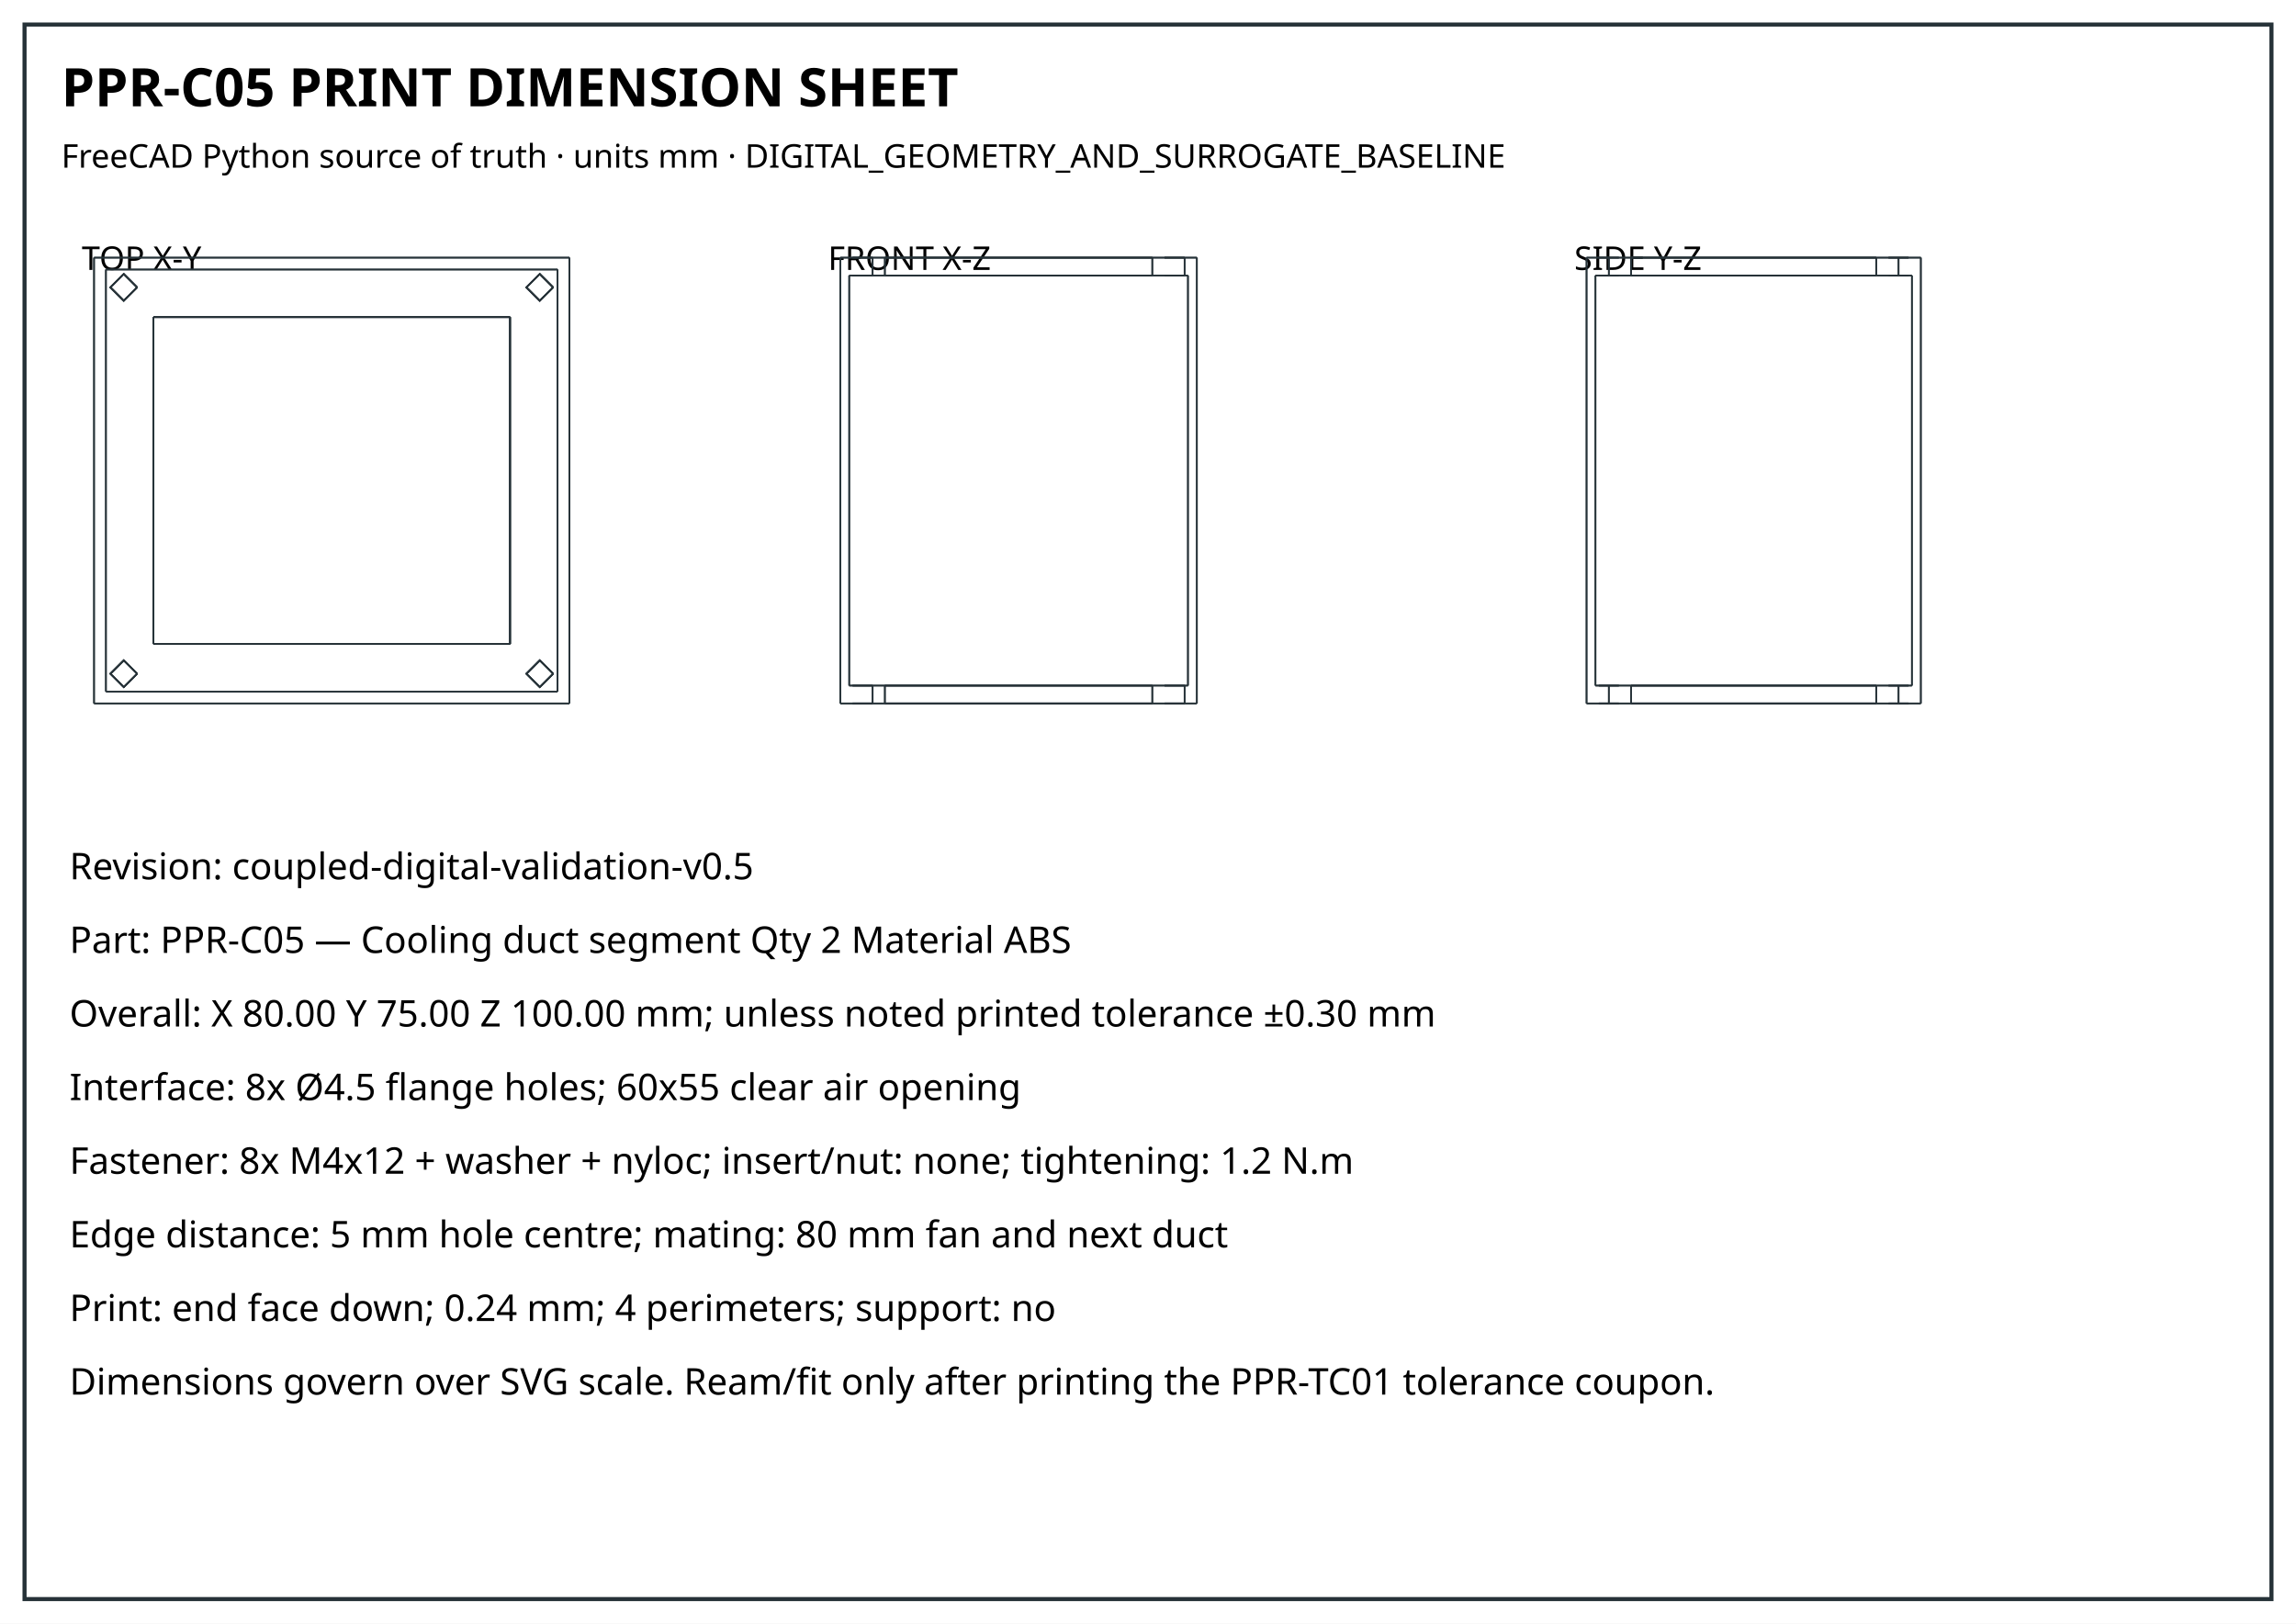
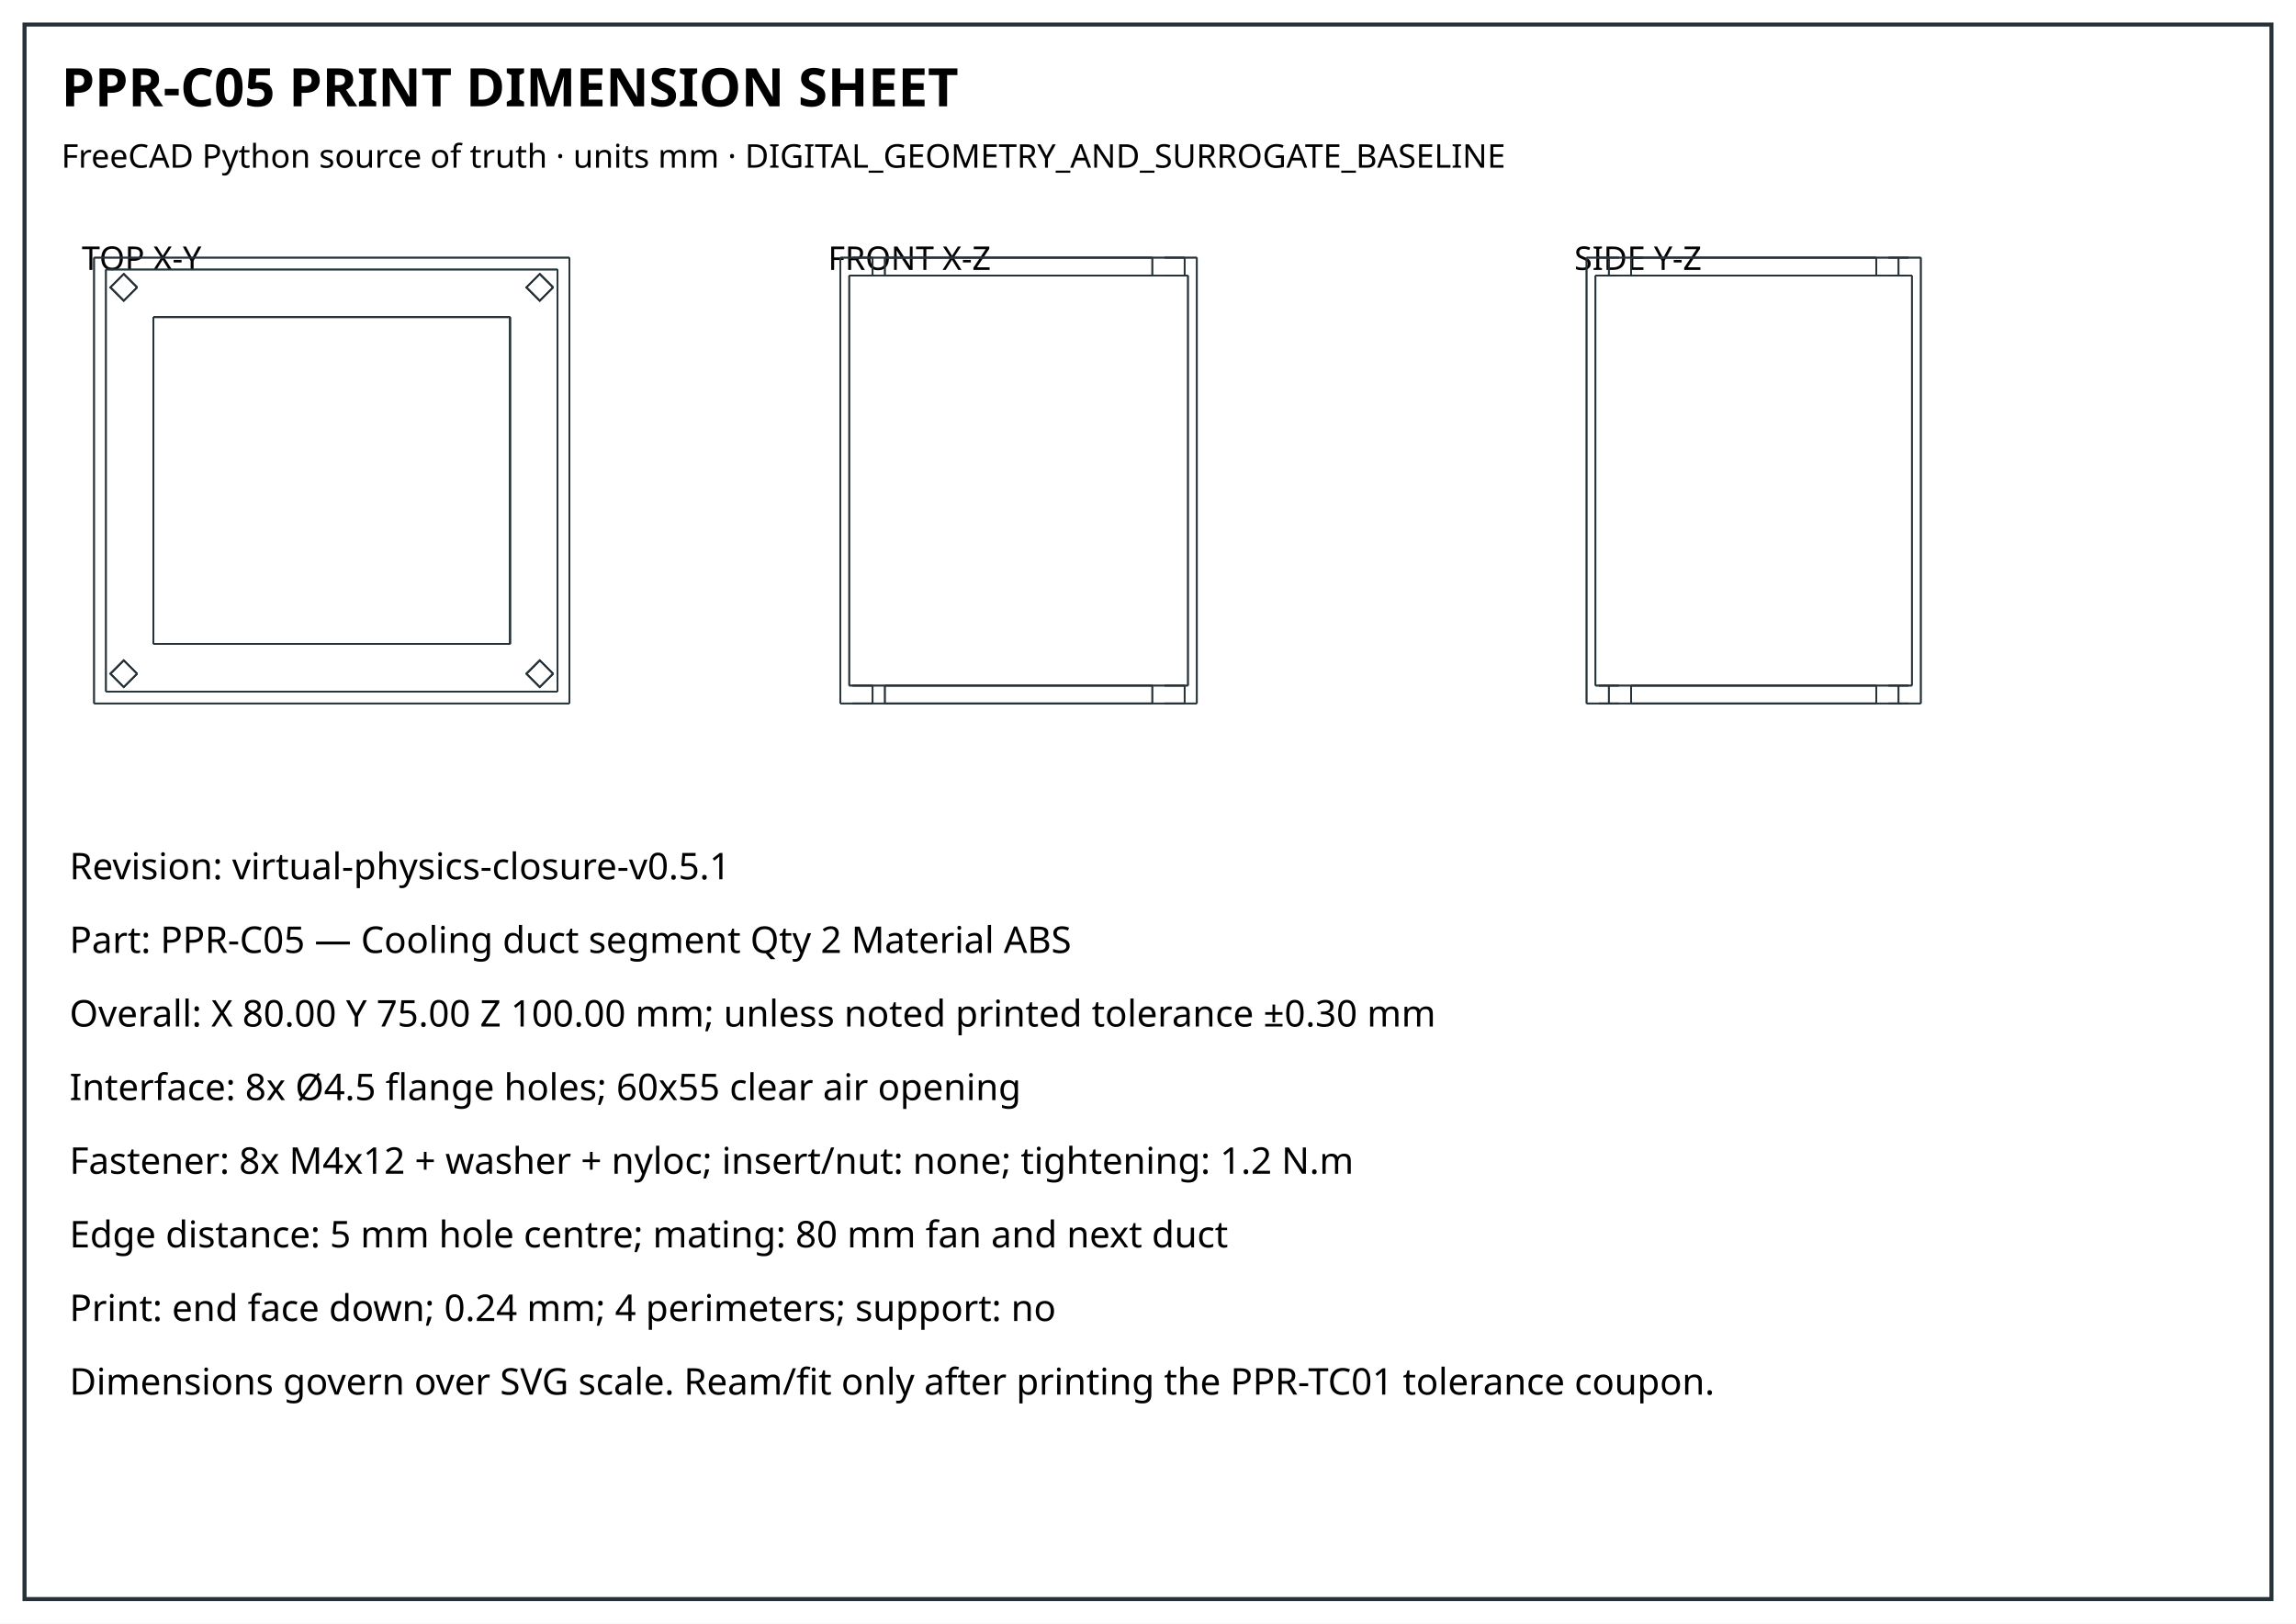
<svg xmlns="http://www.w3.org/2000/svg" width="1123" height="794" viewBox="0 0 1123 794">
  <rect width="1123" height="794" fill="white" />
  <rect x="12" y="12" width="1099" height="770" fill="none" stroke="#263238" stroke-width="2" />
  <text x="30" y="52" font-size="26" font-family="sans-serif" font-weight="bold">PPR-C05 PRINT DIMENSION SHEET</text>
  <text x="30" y="82" font-size="16" font-family="sans-serif">FreeCAD Python source of truth · units mm · DIGITAL_GEOMETRY_AND_SURROGATE_BASELINE</text>
  <g font-family="sans-serif">
    <text x="40" y="132" font-size="16">TOP X-Y</text>
    <polyline points="46.00,344.00 46.00,344.00" fill="none" stroke="#263238" stroke-width="0.8" />
    <polyline points="46.00,344.00 46.00,126.00" fill="none" stroke="#263238" stroke-width="0.8" />
    <polyline points="46.00,126.00 46.00,126.00" fill="none" stroke="#263238" stroke-width="0.8" />
    <polyline points="46.00,344.00 46.00,126.00" fill="none" stroke="#263238" stroke-width="0.8" />
    <polyline points="46.00,344.00 278.53,344.00" fill="none" stroke="#263238" stroke-width="0.8" />
    <polyline points="278.53,344.00 278.53,344.00" fill="none" stroke="#263238" stroke-width="0.8" />
    <polyline points="46.00,344.00 278.53,344.00" fill="none" stroke="#263238" stroke-width="0.8" />
    <polyline points="46.00,126.00 278.53,126.00" fill="none" stroke="#263238" stroke-width="0.8" />
    <polyline points="278.53,344.00 278.53,126.00" fill="none" stroke="#263238" stroke-width="0.8" />
    <polyline points="67.07,329.47 60.53,322.93 53.99,329.47 60.53,336.01 67.07,329.47" fill="none" stroke="#263238" stroke-width="0.8" />
    <polyline points="270.54,329.47 264.00,322.93 257.46,329.47 264.00,336.01 270.54,329.47" fill="none" stroke="#263238" stroke-width="0.8" />
    <polyline points="67.07,140.53 60.53,133.99 53.99,140.53 60.53,147.07 67.07,140.53" fill="none" stroke="#263238" stroke-width="0.8" />
    <polyline points="75.07,314.93 249.47,314.93" fill="none" stroke="#263238" stroke-width="0.8" />
    <polyline points="75.07,314.93 75.07,155.07" fill="none" stroke="#263238" stroke-width="0.8" />
    <polyline points="249.47,314.93 249.47,155.07" fill="none" stroke="#263238" stroke-width="0.8" />
    <polyline points="75.07,155.07 249.47,155.07" fill="none" stroke="#263238" stroke-width="0.8" />
    <polyline points="270.54,140.53 264.00,133.99 257.46,140.53 264.00,147.07 270.54,140.53" fill="none" stroke="#263238" stroke-width="0.8" />
    <polyline points="46.00,126.00 278.53,126.00" fill="none" stroke="#263238" stroke-width="0.8" />
    <polyline points="278.53,126.00 278.53,126.00" fill="none" stroke="#263238" stroke-width="0.8" />
    <polyline points="278.53,344.00 278.53,126.00" fill="none" stroke="#263238" stroke-width="0.8" />
    <polyline points="67.07,329.47 60.53,322.93 53.99,329.47 60.53,336.01 67.07,329.47" fill="none" stroke="#263238" stroke-width="0.8" />
    <polyline points="270.54,329.47 264.00,322.93 257.46,329.47 264.00,336.01 270.54,329.47" fill="none" stroke="#263238" stroke-width="0.8" />
    <polyline points="67.07,140.53 60.53,133.99 53.99,140.53 60.53,147.07 67.07,140.53" fill="none" stroke="#263238" stroke-width="0.8" />
    <polyline points="75.07,314.93 75.07,155.07" fill="none" stroke="#263238" stroke-width="0.8" />
    <polyline points="75.07,314.93 249.47,314.93" fill="none" stroke="#263238" stroke-width="0.8" />
    <polyline points="75.07,155.07 249.47,155.07" fill="none" stroke="#263238" stroke-width="0.8" />
    <polyline points="249.47,314.93 249.47,155.07" fill="none" stroke="#263238" stroke-width="0.8" />
    <polyline points="270.54,140.53 264.00,133.99 257.46,140.53 264.00,147.07 270.54,140.53" fill="none" stroke="#263238" stroke-width="0.8" />
    <polyline points="67.07,329.47 67.07,329.47" fill="none" stroke="#263238" stroke-width="0.8" />
    <polyline points="67.07,329.47 60.53,322.93 53.99,329.47 60.53,336.01 67.07,329.47" fill="none" stroke="#263238" stroke-width="0.8" />
    <polyline points="270.54,329.47 270.54,329.47" fill="none" stroke="#263238" stroke-width="0.8" />
    <polyline points="270.54,329.47 264.00,322.93 257.46,329.47 264.00,336.01 270.54,329.47" fill="none" stroke="#263238" stroke-width="0.8" />
    <polyline points="67.07,140.53 67.07,140.53" fill="none" stroke="#263238" stroke-width="0.8" />
    <polyline points="67.07,140.53 60.53,133.99 53.99,140.53 60.53,147.07 67.07,140.53" fill="none" stroke="#263238" stroke-width="0.8" />
    <polyline points="75.07,314.93 249.47,314.93" fill="none" stroke="#263238" stroke-width="0.8" />
    <polyline points="249.47,314.93 249.47,314.93" fill="none" stroke="#263238" stroke-width="0.8" />
    <polyline points="75.07,314.93 75.07,314.93" fill="none" stroke="#263238" stroke-width="0.8" />
    <polyline points="75.07,155.07 75.07,155.07" fill="none" stroke="#263238" stroke-width="0.8" />
    <polyline points="75.07,314.93 75.07,155.07" fill="none" stroke="#263238" stroke-width="0.8" />
    <polyline points="249.47,155.07 249.47,155.07" fill="none" stroke="#263238" stroke-width="0.8" />
    <polyline points="249.47,314.93 249.47,155.07" fill="none" stroke="#263238" stroke-width="0.8" />
    <polyline points="75.07,155.07 249.47,155.07" fill="none" stroke="#263238" stroke-width="0.8" />
    <polyline points="270.54,140.53 270.54,140.53" fill="none" stroke="#263238" stroke-width="0.8" />
    <polyline points="270.54,140.53 264.00,133.99 257.46,140.53 264.00,147.07 270.54,140.53" fill="none" stroke="#263238" stroke-width="0.8" />
    <polyline points="67.07,329.47 60.53,322.93 53.99,329.47 60.53,336.01 67.07,329.47" fill="none" stroke="#263238" stroke-width="0.8" />
    <polyline points="67.07,329.47 67.07,329.47" fill="none" stroke="#263238" stroke-width="0.8" />
    <polyline points="270.54,329.47 264.00,322.93 257.46,329.47 264.00,336.01 270.54,329.47" fill="none" stroke="#263238" stroke-width="0.8" />
    <polyline points="270.54,329.47 270.54,329.47" fill="none" stroke="#263238" stroke-width="0.8" />
    <polyline points="67.07,140.53 60.53,133.99 53.99,140.53 60.53,147.07 67.07,140.53" fill="none" stroke="#263238" stroke-width="0.8" />
    <polyline points="67.07,140.53 67.07,140.53" fill="none" stroke="#263238" stroke-width="0.8" />
    <polyline points="75.07,314.93 75.07,314.93" fill="none" stroke="#263238" stroke-width="0.8" />
    <polyline points="75.07,314.93 75.07,155.07" fill="none" stroke="#263238" stroke-width="0.8" />
    <polyline points="75.07,155.07 75.07,155.07" fill="none" stroke="#263238" stroke-width="0.8" />
    <polyline points="249.47,314.93 249.47,314.93" fill="none" stroke="#263238" stroke-width="0.8" />
    <polyline points="75.07,314.93 249.47,314.93" fill="none" stroke="#263238" stroke-width="0.8" />
    <polyline points="249.47,155.07 249.47,155.07" fill="none" stroke="#263238" stroke-width="0.8" />
    <polyline points="75.07,155.07 249.47,155.07" fill="none" stroke="#263238" stroke-width="0.8" />
    <polyline points="249.47,314.93 249.47,155.07" fill="none" stroke="#263238" stroke-width="0.8" />
    <polyline points="270.54,140.53 264.00,133.99 257.46,140.53 264.00,147.07 270.54,140.53" fill="none" stroke="#263238" stroke-width="0.8" />
    <polyline points="270.54,140.53 270.54,140.53" fill="none" stroke="#263238" stroke-width="0.8" />
    <polyline points="51.81,131.81 51.81,338.19" fill="none" stroke="#263238" stroke-width="0.8" />
    <polyline points="51.81,131.81 272.72,131.81" fill="none" stroke="#263238" stroke-width="0.8" />
    <polyline points="51.81,338.19 272.72,338.19" fill="none" stroke="#263238" stroke-width="0.8" />
    <polyline points="272.72,131.81 272.72,338.19" fill="none" stroke="#263238" stroke-width="0.8" />
    <polyline points="51.81,131.81 51.81,338.19" fill="none" stroke="#263238" stroke-width="0.8" />
    <polyline points="51.81,131.81 272.72,131.81" fill="none" stroke="#263238" stroke-width="0.8" />
    <polyline points="51.81,338.19 272.72,338.19" fill="none" stroke="#263238" stroke-width="0.8" />
    <polyline points="272.72,131.81 272.72,338.19" fill="none" stroke="#263238" stroke-width="0.8" />
    <polyline points="51.81,338.19 51.81,338.19" fill="none" stroke="#263238" stroke-width="0.8" />
    <polyline points="51.81,131.81 51.81,131.81" fill="none" stroke="#263238" stroke-width="0.8" />
    <polyline points="272.72,131.81 272.72,131.81" fill="none" stroke="#263238" stroke-width="0.8" />
    <polyline points="272.72,338.19 272.72,338.19" fill="none" stroke="#263238" stroke-width="0.8" />
    <text x="405" y="132" font-size="16">FRONT X-Z</text>
    <polyline points="411.00,344.00 411.00,126.00" fill="none" stroke="#263238" stroke-width="0.8" />
    <polyline points="411.00,126.00 411.00,126.00" fill="none" stroke="#263238" stroke-width="0.8" />
    <polyline points="411.00,344.00 411.00,126.00" fill="none" stroke="#263238" stroke-width="0.8" />
    <polyline points="411.00,344.00 411.00,344.00" fill="none" stroke="#263238" stroke-width="0.8" />
    <polyline points="411.00,344.00 585.40,344.00" fill="none" stroke="#263238" stroke-width="0.8" />
    <polyline points="585.40,344.00 585.40,126.00" fill="none" stroke="#263238" stroke-width="0.8" />
    <polyline points="411.00,126.00 585.40,126.00" fill="none" stroke="#263238" stroke-width="0.8" />
    <polyline points="411.00,126.00 585.40,126.00" fill="none" stroke="#263238" stroke-width="0.8" />
    <polyline points="585.40,126.00 585.40,126.00" fill="none" stroke="#263238" stroke-width="0.8" />
    <polyline points="426.81,126.00 421.90,126.00 417.00,126.00 421.90,126.00 426.81,126.00" fill="none" stroke="#263238" stroke-width="0.8" />
    <polyline points="579.40,126.00 574.50,126.00 569.60,126.00 574.50,126.00 579.40,126.00" fill="none" stroke="#263238" stroke-width="0.8" />
    <polyline points="426.81,126.00 421.90,126.00 417.00,126.00 421.90,126.00 426.81,126.00" fill="none" stroke="#263238" stroke-width="0.8" />
    <polyline points="432.80,126.00 563.60,126.00" fill="none" stroke="#263238" stroke-width="0.8" />
    <polyline points="432.80,126.00 432.80,126.00" fill="none" stroke="#263238" stroke-width="0.8" />
    <polyline points="563.60,126.00 563.60,126.00" fill="none" stroke="#263238" stroke-width="0.8" />
    <polyline points="432.80,126.00 563.60,126.00" fill="none" stroke="#263238" stroke-width="0.8" />
    <polyline points="579.40,126.00 574.50,126.00 569.60,126.00 574.50,126.00 579.40,126.00" fill="none" stroke="#263238" stroke-width="0.8" />
    <polyline points="411.00,344.00 585.40,344.00" fill="none" stroke="#263238" stroke-width="0.8" />
    <polyline points="585.40,344.00 585.40,126.00" fill="none" stroke="#263238" stroke-width="0.8" />
    <polyline points="585.40,344.00 585.40,344.00" fill="none" stroke="#263238" stroke-width="0.8" />
    <polyline points="426.81,344.00 421.90,344.00 417.00,344.00 421.90,344.00 426.81,344.00" fill="none" stroke="#263238" stroke-width="0.8" />
    <polyline points="579.40,344.00 574.50,344.00 569.60,344.00 574.50,344.00 579.40,344.00" fill="none" stroke="#263238" stroke-width="0.8" />
    <polyline points="426.81,344.00 421.90,344.00 417.00,344.00 421.90,344.00 426.81,344.00" fill="none" stroke="#263238" stroke-width="0.8" />
    <polyline points="432.80,344.00 432.80,344.00" fill="none" stroke="#263238" stroke-width="0.8" />
    <polyline points="432.80,344.00 563.60,344.00" fill="none" stroke="#263238" stroke-width="0.8" />
    <polyline points="432.80,344.00 563.60,344.00" fill="none" stroke="#263238" stroke-width="0.8" />
    <polyline points="563.60,344.00 563.60,344.00" fill="none" stroke="#263238" stroke-width="0.8" />
    <polyline points="579.40,344.00 574.50,344.00 569.60,344.00 574.50,344.00 579.40,344.00" fill="none" stroke="#263238" stroke-width="0.8" />
    <polyline points="426.81,134.72 426.81,126.00" fill="none" stroke="#263238" stroke-width="0.8" />
    <polyline points="426.81,134.72 421.90,134.72 417.00,134.72 421.90,134.72 426.81,134.72" fill="none" stroke="#263238" stroke-width="0.8" />
    <polyline points="579.40,134.72 579.40,126.00" fill="none" stroke="#263238" stroke-width="0.8" />
    <polyline points="579.40,134.72 574.50,134.72 569.60,134.72 574.50,134.72 579.40,134.72" fill="none" stroke="#263238" stroke-width="0.8" />
    <polyline points="426.81,134.72 426.81,126.00" fill="none" stroke="#263238" stroke-width="0.8" />
    <polyline points="426.81,134.72 421.90,134.72 417.00,134.72 421.90,134.72 426.81,134.72" fill="none" stroke="#263238" stroke-width="0.8" />
    <polyline points="432.80,134.72 563.60,134.72" fill="none" stroke="#263238" stroke-width="0.8" />
    <polyline points="563.60,134.72 563.60,126.00" fill="none" stroke="#263238" stroke-width="0.8" />
    <polyline points="432.80,134.72 432.80,126.00" fill="none" stroke="#263238" stroke-width="0.8" />
    <polyline points="432.80,134.72 432.80,126.00" fill="none" stroke="#263238" stroke-width="0.8" />
    <polyline points="432.80,134.72 432.80,134.72" fill="none" stroke="#263238" stroke-width="0.8" />
    <polyline points="563.60,134.72 563.60,126.00" fill="none" stroke="#263238" stroke-width="0.8" />
    <polyline points="563.60,134.72 563.60,134.72" fill="none" stroke="#263238" stroke-width="0.8" />
    <polyline points="432.80,134.72 563.60,134.72" fill="none" stroke="#263238" stroke-width="0.8" />
    <polyline points="579.40,134.72 579.40,126.00" fill="none" stroke="#263238" stroke-width="0.8" />
    <polyline points="579.40,134.72 574.50,134.72 569.60,134.72 574.50,134.72 579.40,134.72" fill="none" stroke="#263238" stroke-width="0.8" />
    <polyline points="426.81,335.28 421.90,335.28 417.00,335.28 421.90,335.28 426.81,335.28" fill="none" stroke="#263238" stroke-width="0.8" />
    <polyline points="426.81,344.00 426.81,335.28" fill="none" stroke="#263238" stroke-width="0.8" />
    <polyline points="579.40,335.28 574.50,335.28 569.60,335.28 574.50,335.28 579.40,335.28" fill="none" stroke="#263238" stroke-width="0.8" />
    <polyline points="579.40,344.00 579.40,335.28" fill="none" stroke="#263238" stroke-width="0.8" />
    <polyline points="426.81,335.28 421.90,335.28 417.00,335.28 421.90,335.28 426.81,335.28" fill="none" stroke="#263238" stroke-width="0.8" />
    <polyline points="426.81,344.00 426.81,335.28" fill="none" stroke="#263238" stroke-width="0.8" />
    <polyline points="432.80,344.00 432.80,335.28" fill="none" stroke="#263238" stroke-width="0.8" />
    <polyline points="432.80,335.28 432.80,335.28" fill="none" stroke="#263238" stroke-width="0.8" />
    <polyline points="432.80,344.00 432.80,335.28" fill="none" stroke="#263238" stroke-width="0.8" />
    <polyline points="563.60,344.00 563.60,335.28" fill="none" stroke="#263238" stroke-width="0.8" />
    <polyline points="432.80,335.28 563.60,335.28" fill="none" stroke="#263238" stroke-width="0.8" />
    <polyline points="563.60,344.00 563.60,335.28" fill="none" stroke="#263238" stroke-width="0.8" />
    <polyline points="432.80,335.28 563.60,335.28" fill="none" stroke="#263238" stroke-width="0.8" />
    <polyline points="563.60,335.28 563.60,335.28" fill="none" stroke="#263238" stroke-width="0.8" />
    <polyline points="579.40,335.28 574.50,335.28 569.60,335.28 574.50,335.28 579.40,335.28" fill="none" stroke="#263238" stroke-width="0.8" />
    <polyline points="579.40,344.00 579.40,335.28" fill="none" stroke="#263238" stroke-width="0.8" />
    <polyline points="415.36,134.72 415.36,134.72" fill="none" stroke="#263238" stroke-width="0.8" />
    <polyline points="415.36,134.72 581.04,134.72" fill="none" stroke="#263238" stroke-width="0.8" />
    <polyline points="415.36,134.72 581.04,134.72" fill="none" stroke="#263238" stroke-width="0.8" />
    <polyline points="581.04,134.72 581.04,134.72" fill="none" stroke="#263238" stroke-width="0.8" />
    <polyline points="415.36,335.28 415.36,335.28" fill="none" stroke="#263238" stroke-width="0.8" />
    <polyline points="415.36,335.28 581.04,335.28" fill="none" stroke="#263238" stroke-width="0.8" />
    <polyline points="415.36,335.28 581.04,335.28" fill="none" stroke="#263238" stroke-width="0.8" />
    <polyline points="581.04,335.28 581.04,335.28" fill="none" stroke="#263238" stroke-width="0.8" />
    <polyline points="415.36,335.28 415.36,134.72" fill="none" stroke="#263238" stroke-width="0.8" />
    <polyline points="415.36,335.28 415.36,134.72" fill="none" stroke="#263238" stroke-width="0.8" />
    <polyline points="581.04,335.28 581.04,134.72" fill="none" stroke="#263238" stroke-width="0.8" />
    <polyline points="581.04,335.28 581.04,134.72" fill="none" stroke="#263238" stroke-width="0.8" />
    <text x="770" y="132" font-size="16">SIDE Y-Z</text>
    <polyline points="776.00,344.00 776.00,126.00" fill="none" stroke="#263238" stroke-width="0.8" />
    <polyline points="776.00,126.00 939.50,126.00" fill="none" stroke="#263238" stroke-width="0.8" />
    <polyline points="939.50,344.00 939.50,126.00" fill="none" stroke="#263238" stroke-width="0.8" />
    <polyline points="776.00,344.00 939.50,344.00" fill="none" stroke="#263238" stroke-width="0.8" />
    <polyline points="776.00,344.00 776.00,344.00" fill="none" stroke="#263238" stroke-width="0.8" />
    <polyline points="776.00,344.00 776.00,126.00" fill="none" stroke="#263238" stroke-width="0.8" />
    <polyline points="776.00,126.00 776.00,126.00" fill="none" stroke="#263238" stroke-width="0.8" />
    <polyline points="939.50,126.00 939.50,126.00" fill="none" stroke="#263238" stroke-width="0.8" />
    <polyline points="776.00,126.00 939.50,126.00" fill="none" stroke="#263238" stroke-width="0.8" />
    <polyline points="786.90,126.00 791.80,126.00 786.90,126.00 782.00,126.00 786.90,126.00" fill="none" stroke="#263238" stroke-width="0.8" />
    <polyline points="786.90,126.00 791.80,126.00 786.90,126.00 782.00,126.00 786.90,126.00" fill="none" stroke="#263238" stroke-width="0.8" />
    <polyline points="928.60,126.00 933.50,126.00 928.60,126.00 923.70,126.00 928.60,126.00" fill="none" stroke="#263238" stroke-width="0.8" />
    <polyline points="797.80,126.00 797.80,126.00" fill="none" stroke="#263238" stroke-width="0.8" />
    <polyline points="797.80,126.00 917.70,126.00" fill="none" stroke="#263238" stroke-width="0.8" />
    <polyline points="797.80,126.00 917.70,126.00" fill="none" stroke="#263238" stroke-width="0.8" />
    <polyline points="917.70,126.00 917.70,126.00" fill="none" stroke="#263238" stroke-width="0.8" />
    <polyline points="928.60,126.00 933.50,126.00 928.60,126.00 923.70,126.00 928.60,126.00" fill="none" stroke="#263238" stroke-width="0.8" />
    <polyline points="939.50,344.00 939.50,344.00" fill="none" stroke="#263238" stroke-width="0.8" />
    <polyline points="939.50,344.00 939.50,126.00" fill="none" stroke="#263238" stroke-width="0.8" />
    <polyline points="776.00,344.00 939.50,344.00" fill="none" stroke="#263238" stroke-width="0.8" />
    <polyline points="786.90,344.00 791.80,344.00 786.90,344.00 782.00,344.00 786.90,344.00" fill="none" stroke="#263238" stroke-width="0.8" />
    <polyline points="786.90,344.00 791.80,344.00 786.90,344.00 782.00,344.00 786.90,344.00" fill="none" stroke="#263238" stroke-width="0.8" />
    <polyline points="928.60,344.00 933.50,344.00 928.60,344.00 923.70,344.00 928.60,344.00" fill="none" stroke="#263238" stroke-width="0.8" />
    <polyline points="797.80,344.00 917.70,344.00" fill="none" stroke="#263238" stroke-width="0.8" />
    <polyline points="797.80,344.00 797.80,344.00" fill="none" stroke="#263238" stroke-width="0.8" />
    <polyline points="917.70,344.00 917.70,344.00" fill="none" stroke="#263238" stroke-width="0.8" />
    <polyline points="797.80,344.00 917.70,344.00" fill="none" stroke="#263238" stroke-width="0.8" />
    <polyline points="928.60,344.00 933.50,344.00 928.60,344.00 923.70,344.00 928.60,344.00" fill="none" stroke="#263238" stroke-width="0.8" />
    <polyline points="786.90,134.72 786.90,126.00" fill="none" stroke="#263238" stroke-width="0.8" />
    <polyline points="786.90,134.72 791.80,134.72 786.90,134.72 782.00,134.72 786.90,134.72" fill="none" stroke="#263238" stroke-width="0.8" />
    <polyline points="786.90,134.72 786.90,126.00" fill="none" stroke="#263238" stroke-width="0.8" />
    <polyline points="786.90,134.72 791.80,134.72 786.90,134.72 782.00,134.72 786.90,134.72" fill="none" stroke="#263238" stroke-width="0.8" />
    <polyline points="928.60,134.72 928.60,126.00" fill="none" stroke="#263238" stroke-width="0.8" />
    <polyline points="928.60,134.72 933.50,134.72 928.60,134.72 923.70,134.72 928.60,134.72" fill="none" stroke="#263238" stroke-width="0.8" />
    <polyline points="797.80,134.72 797.80,134.72" fill="none" stroke="#263238" stroke-width="0.8" />
    <polyline points="797.80,134.72 797.80,126.00" fill="none" stroke="#263238" stroke-width="0.8" />
    <polyline points="797.80,134.72 797.80,126.00" fill="none" stroke="#263238" stroke-width="0.8" />
    <polyline points="917.70,134.72 917.70,126.00" fill="none" stroke="#263238" stroke-width="0.8" />
    <polyline points="797.80,134.72 917.70,134.72" fill="none" stroke="#263238" stroke-width="0.8" />
    <polyline points="917.70,134.72 917.70,126.00" fill="none" stroke="#263238" stroke-width="0.8" />
    <polyline points="797.80,134.72 917.70,134.72" fill="none" stroke="#263238" stroke-width="0.8" />
    <polyline points="917.70,134.72 917.70,134.72" fill="none" stroke="#263238" stroke-width="0.8" />
    <polyline points="928.60,134.72 928.60,126.00" fill="none" stroke="#263238" stroke-width="0.8" />
    <polyline points="928.60,134.72 933.50,134.72 928.60,134.72 923.70,134.72 928.60,134.72" fill="none" stroke="#263238" stroke-width="0.8" />
    <polyline points="786.90,335.28 791.80,335.28 786.90,335.28 782.00,335.28 786.90,335.28" fill="none" stroke="#263238" stroke-width="0.8" />
    <polyline points="786.90,344.00 786.90,335.28" fill="none" stroke="#263238" stroke-width="0.8" />
    <polyline points="786.90,335.28 791.80,335.28 786.90,335.28 782.00,335.28 786.90,335.28" fill="none" stroke="#263238" stroke-width="0.8" />
    <polyline points="786.90,344.00 786.90,335.28" fill="none" stroke="#263238" stroke-width="0.8" />
    <polyline points="928.60,335.28 933.50,335.28 928.60,335.28 923.70,335.28 928.60,335.28" fill="none" stroke="#263238" stroke-width="0.8" />
    <polyline points="928.60,344.00 928.60,335.28" fill="none" stroke="#263238" stroke-width="0.8" />
    <polyline points="797.80,344.00 797.80,335.28" fill="none" stroke="#263238" stroke-width="0.8" />
    <polyline points="797.80,335.28 917.70,335.28" fill="none" stroke="#263238" stroke-width="0.8" />
    <polyline points="917.70,344.00 917.70,335.28" fill="none" stroke="#263238" stroke-width="0.8" />
    <polyline points="797.80,344.00 797.80,335.28" fill="none" stroke="#263238" stroke-width="0.8" />
    <polyline points="797.80,335.28 797.80,335.28" fill="none" stroke="#263238" stroke-width="0.8" />
    <polyline points="917.70,344.00 917.70,335.28" fill="none" stroke="#263238" stroke-width="0.8" />
    <polyline points="917.70,335.28 917.70,335.28" fill="none" stroke="#263238" stroke-width="0.8" />
    <polyline points="797.80,335.28 917.70,335.28" fill="none" stroke="#263238" stroke-width="0.8" />
    <polyline points="928.60,335.28 933.50,335.28 928.60,335.28 923.70,335.28 928.60,335.28" fill="none" stroke="#263238" stroke-width="0.8" />
    <polyline points="928.60,344.00 928.60,335.28" fill="none" stroke="#263238" stroke-width="0.8" />
    <polyline points="935.14,134.72 780.36,134.72" fill="none" stroke="#263238" stroke-width="0.8" />
    <polyline points="935.14,134.72 935.14,134.72" fill="none" stroke="#263238" stroke-width="0.8" />
    <polyline points="780.36,134.72 780.36,134.72" fill="none" stroke="#263238" stroke-width="0.8" />
    <polyline points="935.14,134.72 780.36,134.72" fill="none" stroke="#263238" stroke-width="0.8" />
    <polyline points="935.14,335.28 780.36,335.28" fill="none" stroke="#263238" stroke-width="0.8" />
    <polyline points="935.14,335.28 935.14,335.28" fill="none" stroke="#263238" stroke-width="0.8" />
    <polyline points="780.36,335.28 780.36,335.28" fill="none" stroke="#263238" stroke-width="0.8" />
    <polyline points="935.14,335.28 780.36,335.28" fill="none" stroke="#263238" stroke-width="0.8" />
    <polyline points="780.36,335.28 780.36,134.72" fill="none" stroke="#263238" stroke-width="0.8" />
    <polyline points="935.14,335.28 935.14,134.72" fill="none" stroke="#263238" stroke-width="0.8" />
    <polyline points="935.14,335.28 935.14,134.72" fill="none" stroke="#263238" stroke-width="0.8" />
    <polyline points="780.36,335.28 780.36,134.72" fill="none" stroke="#263238" stroke-width="0.8" />
-     <text x="34" y="430" font-size="18">Revision: coupled-digital-validation-v0.5</text>
+     <text x="34" y="430" font-size="18">Revision: virtual-physics-closure-v0.5.1</text>
    <text x="34" y="466" font-size="18">Part: PPR-C05 — Cooling duct segment  Qty 2  Material ABS</text>
    <text x="34" y="502" font-size="18">Overall: X 80.00  Y 75.00  Z 100.00 mm; unless noted printed tolerance ±0.30 mm</text>
    <text x="34" y="538" font-size="18">Interface: 8x Ø4.5 flange holes; 60x55 clear air opening</text>
    <text x="34" y="574" font-size="18">Fastener: 8x M4x12 + washer + nyloc; insert/nut: none; tightening: 1.2 N.m</text>
    <text x="34" y="610" font-size="18">Edge distance: 5 mm hole centre; mating: 80 mm fan and next duct</text>
    <text x="34" y="646" font-size="18">Print: end face down; 0.24 mm; 4 perimeters; support: no</text>
    <text x="34" y="682" font-size="18">Dimensions govern over SVG scale. Ream/fit only after printing the PPR-TC01 tolerance coupon.</text>
  </g>
</svg>
